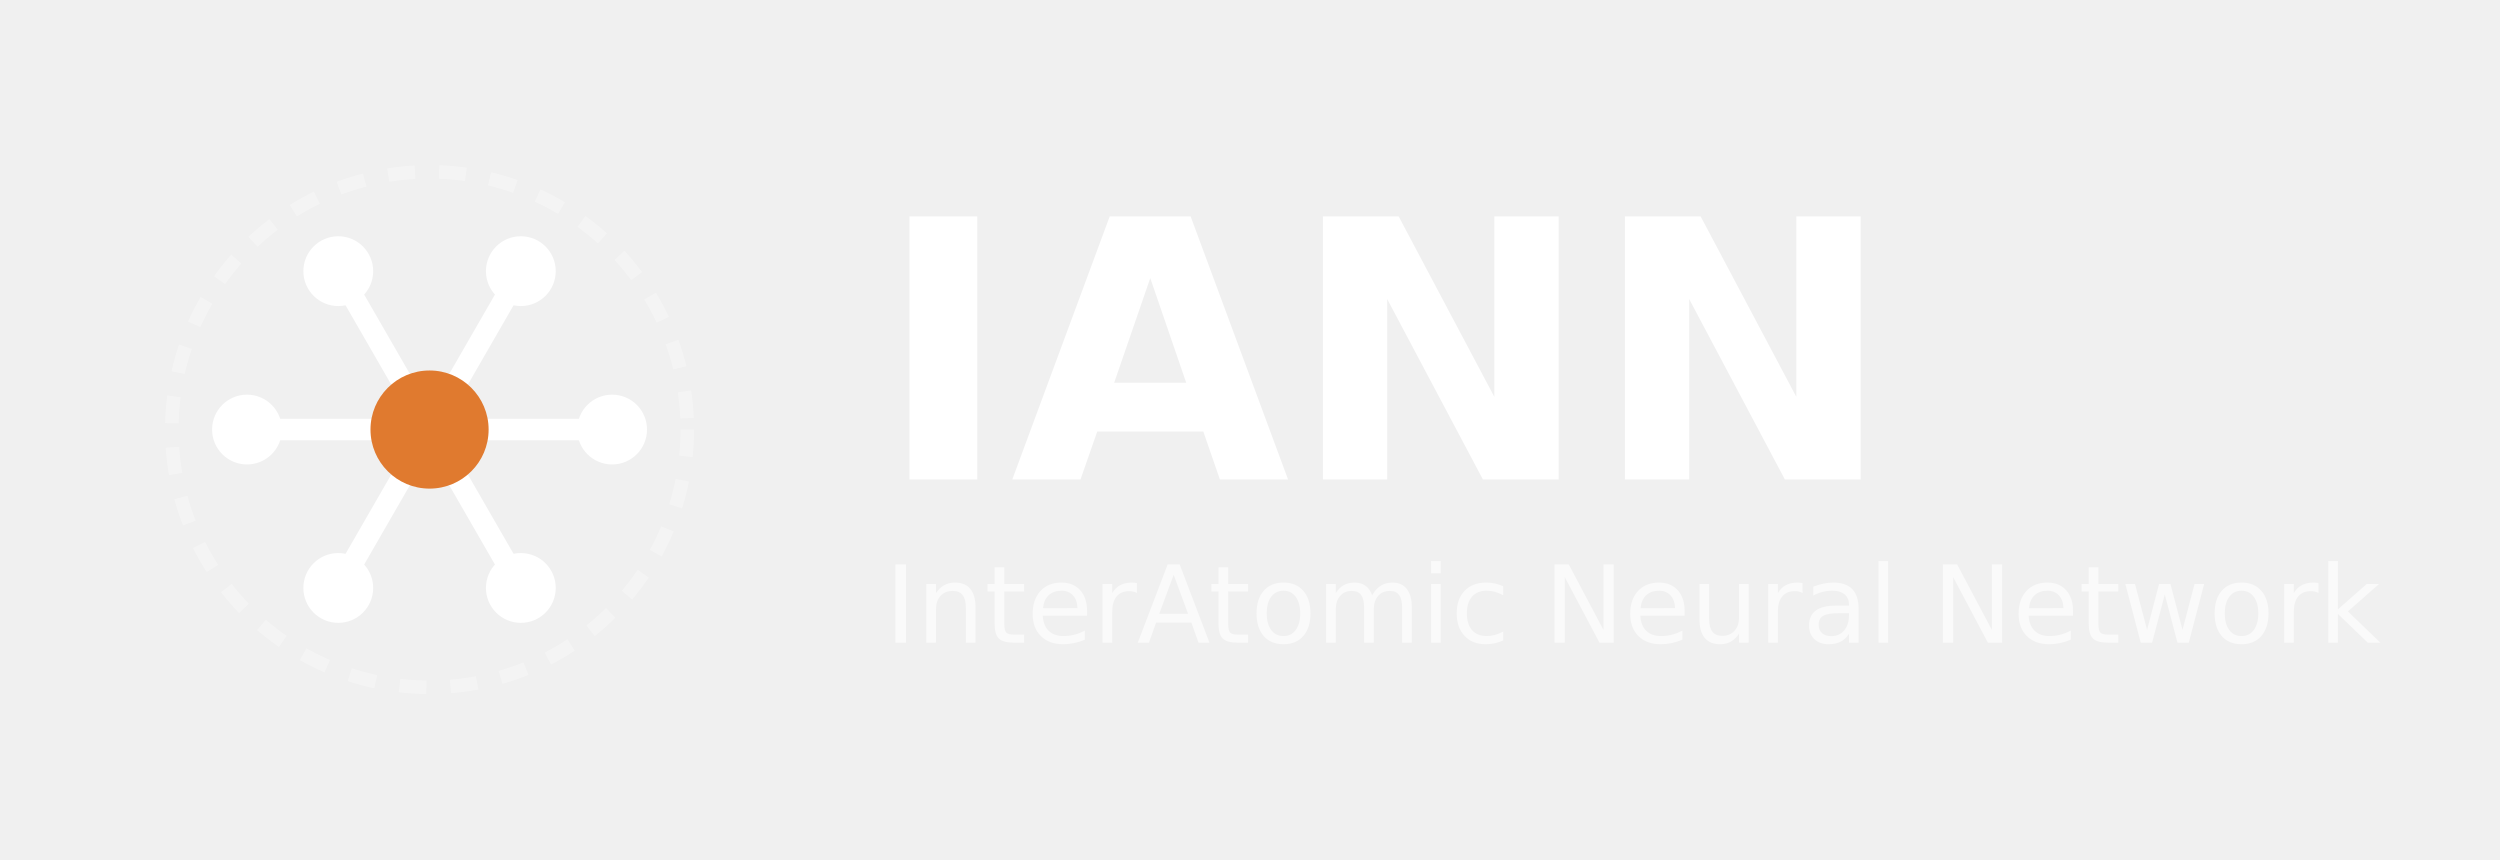
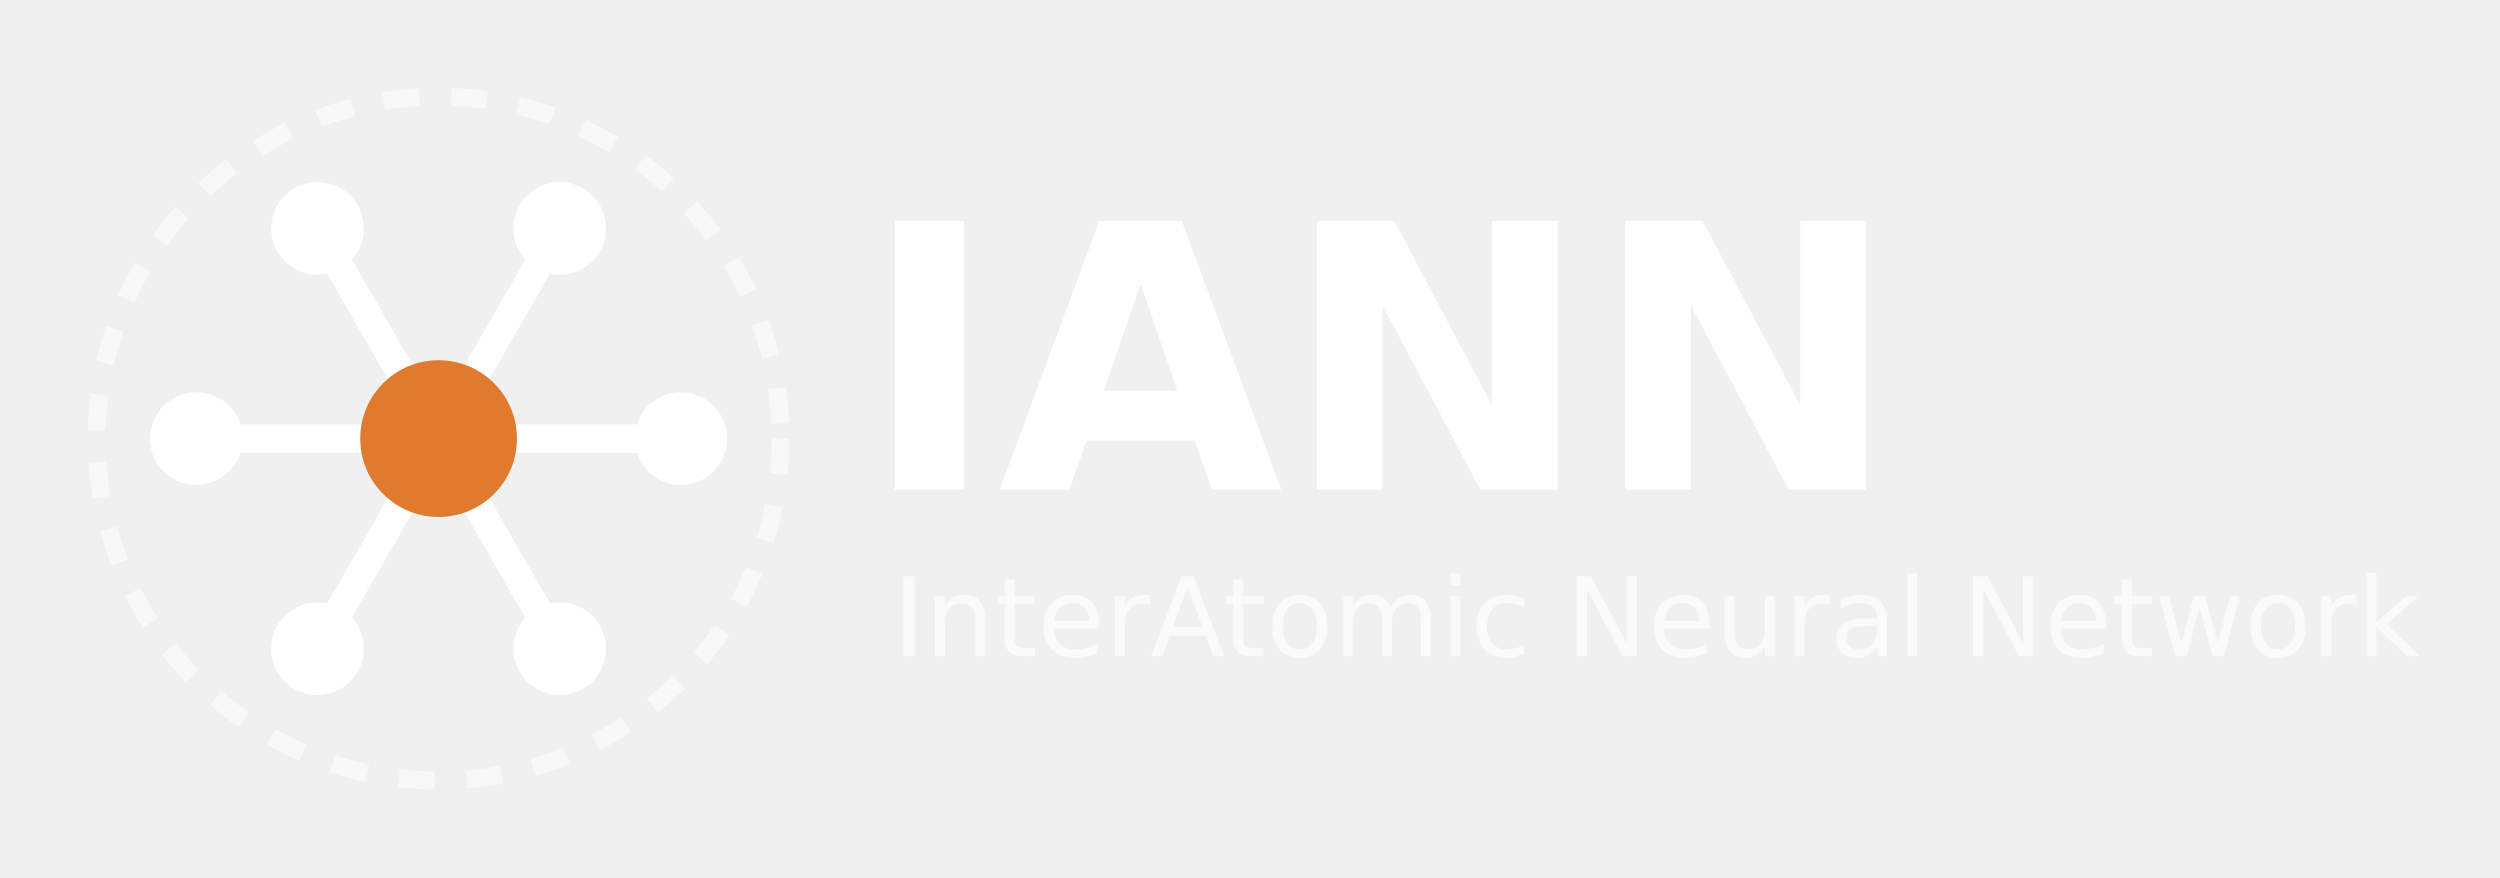
- <svg xmlns="http://www.w3.org/2000/svg" viewBox="0 0 582 200" width="582" height="200" role="img" aria-label="IANN — InterAtomic Neural Network">
-   <g transform="translate(20 20) scale(0.625)">
-     <circle cx="128" cy="128" r="96" fill="none" stroke="#FFFFFF" stroke-opacity="0.30" stroke-width="5" stroke-dasharray="10 9" />
+ <svg xmlns="http://www.w3.org/2000/svg" viewBox="0 0 570 200" width="570" height="200" role="img" aria-label="IANN — InterAtomic Neural Network">
+   <g transform="translate(-3.959 -3.959) scale(0.812183)">
+     <circle cx="128" cy="128" r="96" fill="none" stroke="#FFFFFF" stroke-opacity="0.55" stroke-width="5" stroke-dasharray="10 9" />
    <g stroke="#FFFFFF" stroke-width="8" stroke-linecap="round" fill="none">
      <path d="M128 128 L196 128" />
      <path d="M128 128 L162 187" />
      <path d="M128 128 L94 187" />
      <path d="M128 128 L60 128" />
      <path d="M128 128 L94 69" />
      <path d="M128 128 L162 69" />
    </g>
    <g fill="#FFFFFF">
      <circle cx="196" cy="128" r="13" />
      <circle cx="162" cy="187" r="13" />
      <circle cx="94" cy="187" r="13" />
      <circle cx="60" cy="128" r="13" />
      <circle cx="94" cy="69" r="13" />
      <circle cx="162" cy="69" r="13" />
    </g>
    <circle cx="128" cy="128" r="22" fill="#E07A2F" />
  </g>
-   <path transform="translate(204.00 111.62)" fill="#FFFFFF" d="M7.72 -61.24 L23.51 -61.24 L23.51 -0.00 L7.72 -0.00 L7.72 -61.24 Z M76.13 -11.16 L51.44 -11.16 L47.54 -0.00 L31.66 -0.00 L54.34 -61.24 L73.18 -61.24 L95.86 -0.00 L79.99 -0.00 L76.13 -11.16 Z M55.38 -22.52 L72.15 -22.52 L63.78 -46.88 L55.38 -22.52 Z M103.98 -61.24 L121.61 -61.24 L143.88 -19.24 L143.88 -61.24 L158.86 -61.24 L158.86 -0.00 L141.22 -0.00 L118.94 -42.00 L118.94 -0.00 L103.98 -0.00 L103.98 -61.24 Z M174.28 -61.24 L191.91 -61.24 L214.18 -19.24 L214.18 -61.24 L229.16 -61.24 L229.16 -0.00 L211.52 -0.00 L189.24 -42.00 L189.24 -0.00 L174.28 -0.00 L174.28 -61.24 Z" />
-   <path transform="translate(206.00 149.62)" fill="#FFFFFF" fill-opacity="0.65" d="M2.45 -18.23 L4.92 -18.23 L4.92 -0.00 L2.45 -0.00 L2.45 -18.23 Z M21.10 -8.25 L21.10 -0.00 L18.85 -0.00 L18.85 -8.18 Q18.85 -10.12 18.09 -11.08 Q17.33 -12.05 15.82 -12.05 Q14.00 -12.05 12.95 -10.89 Q11.90 -9.73 11.90 -7.73 L11.90 -0.00 L9.64 -0.00 L9.64 -13.67 L11.90 -13.67 L11.90 -11.55 Q12.71 -12.78 13.80 -13.39 Q14.89 -14.00 16.32 -14.00 Q18.68 -14.00 19.88 -12.54 Q21.10 -11.09 21.10 -8.25 Z M27.80 -17.55 L27.80 -13.67 L32.42 -13.67 L32.42 -11.93 L27.80 -11.93 L27.80 -4.50 Q27.80 -2.83 28.25 -2.36 Q28.71 -1.88 30.12 -1.88 L32.42 -1.88 L32.42 -0.00 L30.12 -0.00 Q27.51 -0.00 26.53 -0.97 Q25.54 -1.94 25.54 -4.50 L25.54 -11.93 L23.89 -11.93 L23.89 -13.67 L25.54 -13.67 L25.54 -17.55 L27.80 -17.55 Z M47.07 -7.40 L47.07 -6.30 L36.74 -6.30 Q36.89 -3.98 38.14 -2.77 Q39.39 -1.55 41.63 -1.55 Q42.92 -1.55 44.13 -1.87 Q45.35 -2.18 46.55 -2.82 L46.55 -0.70 Q45.34 -0.18 44.07 0.09 Q42.80 0.36 41.49 0.36 Q38.22 0.36 36.31 -1.55 Q34.40 -3.45 34.40 -6.70 Q34.40 -10.06 36.21 -12.03 Q38.02 -14.00 41.10 -14.00 Q43.86 -14.00 45.47 -12.22 Q47.07 -10.45 47.07 -7.40 Z M44.82 -8.06 Q44.80 -9.90 43.79 -11.00 Q42.79 -12.10 41.13 -12.10 Q39.25 -12.10 38.12 -11.04 Q36.99 -9.97 36.82 -8.04 L44.82 -8.06 Z M58.68 -11.57 Q58.30 -11.79 57.85 -11.89 Q57.41 -12.00 56.87 -12.00 Q54.97 -12.00 53.95 -10.76 Q52.93 -9.52 52.93 -7.20 L52.93 -0.00 L50.67 -0.00 L50.67 -13.67 L52.93 -13.67 L52.93 -11.55 Q53.64 -12.79 54.77 -13.39 Q55.91 -14.00 57.53 -14.00 Q57.76 -14.00 58.05 -13.97 Q58.33 -13.94 58.67 -13.88 L58.68 -11.57 Z M67.23 -15.80 L63.88 -6.73 L70.58 -6.73 L67.23 -15.80 Z M65.83 -18.23 L68.63 -18.23 L75.57 -0.00 L73.01 -0.00 L71.35 -4.68 L63.14 -4.68 L61.48 -0.00 L58.87 -0.00 L65.83 -18.23 Z M79.92 -17.55 L79.92 -13.67 L84.55 -13.67 L84.55 -11.93 L79.92 -11.93 L79.92 -4.50 Q79.92 -2.83 80.38 -2.36 Q80.84 -1.88 82.24 -1.88 L84.55 -1.88 L84.55 -0.00 L82.24 -0.00 Q79.64 -0.00 78.65 -0.97 Q77.66 -1.94 77.66 -4.50 L77.66 -11.93 L76.02 -11.93 L76.02 -13.67 L77.66 -13.67 L77.66 -17.55 L79.92 -17.55 Z M92.80 -12.10 Q90.99 -12.10 89.94 -10.69 Q88.89 -9.28 88.89 -6.82 Q88.89 -4.37 89.94 -2.96 Q90.98 -1.55 92.80 -1.55 Q94.60 -1.55 95.64 -2.96 Q96.69 -4.38 96.69 -6.82 Q96.69 -9.25 95.64 -10.68 Q94.60 -12.10 92.80 -12.10 Z M92.80 -14.00 Q95.73 -14.00 97.40 -12.09 Q99.08 -10.19 99.08 -6.82 Q99.08 -3.47 97.40 -1.55 Q95.73 0.36 92.80 0.36 Q89.86 0.36 88.19 -1.55 Q86.52 -3.47 86.52 -6.82 Q86.52 -10.19 88.19 -12.09 Q89.86 -14.00 92.80 -14.00 Z M113.44 -11.05 Q114.29 -12.56 115.46 -13.28 Q116.63 -14.00 118.21 -14.00 Q120.35 -14.00 121.51 -12.50 Q122.67 -11.01 122.67 -8.25 L122.67 -0.00 L120.41 -0.00 L120.41 -8.18 Q120.41 -10.14 119.71 -11.09 Q119.02 -12.05 117.59 -12.05 Q115.85 -12.05 114.83 -10.89 Q113.82 -9.73 113.82 -7.73 L113.82 -0.00 L111.56 -0.00 L111.56 -8.18 Q111.56 -10.16 110.87 -11.10 Q110.17 -12.05 108.72 -12.05 Q107.00 -12.05 105.98 -10.88 Q104.97 -9.72 104.97 -7.73 L104.97 -0.00 L102.71 -0.00 L102.71 -13.67 L104.97 -13.67 L104.97 -11.55 Q105.74 -12.80 106.81 -13.40 Q107.89 -14.00 109.36 -14.00 Q110.86 -14.00 111.90 -13.24 Q112.94 -12.49 113.44 -11.05 Z M127.15 -13.67 L129.40 -13.67 L129.40 -0.00 L127.15 -0.00 L127.15 -13.67 Z M127.15 -19.00 L129.40 -19.00 L129.40 -16.15 L127.15 -16.15 L127.15 -19.00 Z M143.94 -13.15 L143.94 -11.05 Q142.98 -11.57 142.03 -11.84 Q141.07 -12.10 140.09 -12.10 Q137.90 -12.10 136.69 -10.71 Q135.49 -9.33 135.49 -6.82 Q135.49 -4.32 136.69 -2.93 Q137.90 -1.55 140.09 -1.55 Q141.07 -1.55 142.03 -1.81 Q142.98 -2.07 143.94 -2.60 L143.94 -0.52 Q142.99 -0.09 141.99 0.13 Q140.98 0.36 139.85 0.36 Q136.76 0.36 134.94 -1.59 Q133.12 -3.53 133.12 -6.82 Q133.12 -10.17 134.96 -12.08 Q136.79 -14.00 139.99 -14.00 Q141.03 -14.00 142.02 -13.79 Q143.01 -13.57 143.94 -13.15 Z M155.89 -18.23 L159.21 -18.23 L167.29 -2.98 L167.29 -18.23 L169.68 -18.23 L169.68 -0.00 L166.36 -0.00 L158.28 -15.25 L158.28 -0.00 L155.89 -0.00 L155.89 -18.23 Z M186.18 -7.40 L186.18 -6.30 L175.86 -6.30 Q176.00 -3.98 177.25 -2.77 Q178.50 -1.55 180.74 -1.55 Q182.03 -1.55 183.25 -1.87 Q184.46 -2.18 185.66 -2.82 L185.66 -0.70 Q184.45 -0.18 183.18 0.09 Q181.91 0.36 180.61 0.36 Q177.33 0.36 175.42 -1.55 Q173.51 -3.45 173.51 -6.70 Q173.51 -10.06 175.32 -12.03 Q177.14 -14.00 180.22 -14.00 Q182.97 -14.00 184.58 -12.22 Q186.18 -10.45 186.18 -7.40 Z M183.94 -8.06 Q183.91 -9.90 182.91 -11.00 Q181.90 -12.10 180.24 -12.10 Q178.36 -12.10 177.23 -11.04 Q176.10 -9.97 175.93 -8.04 L183.94 -8.06 Z M189.64 -5.39 L189.64 -13.67 L191.89 -13.67 L191.89 -5.48 Q191.89 -3.54 192.64 -2.57 Q193.40 -1.60 194.91 -1.60 Q196.73 -1.60 197.78 -2.76 Q198.84 -3.92 198.84 -5.92 L198.84 -13.67 L201.09 -13.67 L201.09 -0.00 L198.84 -0.00 L198.84 -2.10 Q198.03 -0.86 196.94 -0.25 Q195.87 0.36 194.44 0.36 Q192.08 0.36 190.86 -1.11 Q189.64 -2.57 189.64 -5.39 Z M195.29 -14.00 L195.29 -14.00 Z M213.64 -11.57 Q213.26 -11.79 212.81 -11.89 Q212.37 -12.00 211.83 -12.00 Q209.93 -12.00 208.91 -10.76 Q207.89 -9.52 207.89 -7.20 L207.89 -0.00 L205.63 -0.00 L205.63 -13.67 L207.89 -13.67 L207.89 -11.55 Q208.60 -12.79 209.73 -13.39 Q210.87 -14.00 212.49 -14.00 Q212.72 -14.00 213.00 -13.97 Q213.28 -13.94 213.62 -13.88 L213.64 -11.57 Z M222.21 -6.87 Q219.48 -6.87 218.43 -6.25 Q217.38 -5.63 217.38 -4.12 Q217.38 -2.93 218.17 -2.23 Q218.96 -1.53 220.31 -1.53 Q222.18 -1.53 223.31 -2.85 Q224.44 -4.18 224.44 -6.37 L224.44 -6.87 L222.21 -6.87 Z M226.69 -7.80 L226.69 -0.00 L224.44 -0.00 L224.44 -2.07 Q223.67 -0.83 222.52 -0.24 Q221.38 0.36 219.72 0.36 Q217.62 0.36 216.38 -0.82 Q215.14 -2.00 215.14 -3.98 Q215.14 -6.29 216.68 -7.46 Q218.23 -8.63 221.29 -8.63 L224.44 -8.63 L224.44 -8.85 Q224.44 -10.40 223.42 -11.25 Q222.40 -12.10 220.56 -12.10 Q219.39 -12.10 218.27 -11.82 Q217.16 -11.54 216.14 -10.97 L216.14 -13.05 Q217.37 -13.53 218.53 -13.76 Q219.69 -14.00 220.79 -14.00 Q223.76 -14.00 225.22 -12.46 Q226.69 -10.93 226.69 -7.80 Z M231.31 -19.00 L233.56 -19.00 L233.56 -0.00 L231.31 -0.00 L231.31 -19.00 Z M246.30 -18.23 L249.62 -18.23 L257.71 -2.98 L257.71 -18.23 L260.10 -18.23 L260.10 -0.00 L256.78 -0.00 L248.70 -15.25 L248.70 -0.00 L246.30 -0.00 L246.30 -18.23 Z M276.60 -7.40 L276.60 -6.30 L266.27 -6.30 Q266.42 -3.98 267.67 -2.77 Q268.92 -1.55 271.16 -1.55 Q272.45 -1.55 273.66 -1.87 Q274.88 -2.18 276.08 -2.82 L276.08 -0.70 Q274.87 -0.18 273.60 0.09 Q272.33 0.36 271.02 0.36 Q267.75 0.36 265.84 -1.55 Q263.93 -3.45 263.93 -6.70 Q263.93 -10.06 265.74 -12.03 Q267.55 -14.00 270.63 -14.00 Q273.39 -14.00 275.00 -12.22 Q276.60 -10.45 276.60 -7.40 Z M274.36 -8.06 Q274.33 -9.90 273.32 -11.00 Q272.32 -12.10 270.66 -12.10 Q268.78 -12.10 267.65 -11.04 Q266.52 -9.97 266.35 -8.04 L274.36 -8.06 Z M282.51 -17.55 L282.51 -13.67 L287.13 -13.67 L287.13 -11.93 L282.51 -11.93 L282.51 -4.50 Q282.51 -2.83 282.97 -2.36 Q283.42 -1.88 284.83 -1.88 L287.13 -1.88 L287.13 -0.00 L284.83 -0.00 Q282.23 -0.00 281.24 -0.97 Q280.25 -1.94 280.25 -4.50 L280.25 -11.93 L278.60 -11.93 L278.60 -13.67 L280.25 -13.67 L280.25 -17.55 L282.51 -17.55 Z M288.78 -13.67 L291.03 -13.67 L293.84 -3.00 L296.63 -13.67 L299.28 -13.67 L302.09 -3.00 L304.89 -13.67 L307.13 -13.67 L303.55 -0.00 L300.91 -0.00 L297.96 -11.21 L295.01 -0.00 L292.36 -0.00 L288.78 -13.67 Z M315.83 -12.10 Q314.03 -12.10 312.98 -10.69 Q311.93 -9.28 311.93 -6.82 Q311.93 -4.37 312.97 -2.96 Q314.02 -1.55 315.83 -1.55 Q317.63 -1.55 318.68 -2.96 Q319.73 -4.38 319.73 -6.82 Q319.73 -9.25 318.68 -10.68 Q317.63 -12.10 315.83 -12.10 Z M315.83 -14.00 Q318.76 -14.00 320.43 -12.09 Q322.11 -10.19 322.11 -6.82 Q322.11 -3.47 320.43 -1.55 Q318.76 0.36 315.83 0.36 Q312.89 0.36 311.22 -1.55 Q309.56 -3.47 309.56 -6.82 Q309.56 -10.19 311.22 -12.09 Q312.89 -14.00 315.83 -14.00 Z M333.75 -11.57 Q333.37 -11.79 332.93 -11.89 Q332.48 -12.00 331.95 -12.00 Q330.04 -12.00 329.02 -10.76 Q328.00 -9.52 328.00 -7.20 L328.00 -0.00 L325.75 -0.00 L325.75 -13.67 L328.00 -13.67 L328.00 -11.55 Q328.71 -12.79 329.85 -13.39 Q330.98 -14.00 332.61 -14.00 Q332.84 -14.00 333.12 -13.97 Q333.40 -13.94 333.74 -13.88 L333.75 -11.57 Z M336.02 -19.00 L338.28 -19.00 L338.28 -7.78 L344.98 -13.67 L347.85 -13.67 L340.60 -7.28 L348.16 -0.00 L345.23 -0.00 L338.28 -6.68 L338.28 -0.00 L336.02 -0.00 L336.02 -19.00 Z" />
+   <path transform="translate(196.28 111.62)" fill="#FFFFFF" d="M7.72 -61.24 L23.51 -61.24 L23.51 -0.00 L7.72 -0.00 L7.72 -61.24 Z M76.13 -11.16 L51.44 -11.16 L47.54 -0.00 L31.66 -0.00 L54.34 -61.24 L73.18 -61.24 L95.86 -0.00 L79.99 -0.00 L76.13 -11.16 Z M55.38 -22.52 L72.15 -22.52 L63.78 -46.88 L55.38 -22.52 Z M103.98 -61.24 L121.61 -61.24 L143.88 -19.24 L143.88 -61.24 L158.86 -61.24 L158.86 -0.00 L141.22 -0.00 L118.94 -42.00 L118.94 -0.00 L103.98 -0.00 L103.98 -61.24 Z M174.28 -61.24 L191.91 -61.24 L214.18 -19.24 L214.18 -61.24 L229.16 -61.24 L229.16 -0.00 L211.52 -0.00 L189.24 -42.00 L189.24 -0.00 L174.28 -0.00 L174.28 -61.24 Z" />
+   <path transform="translate(203.55 149.62)" fill="#FFFFFF" fill-opacity="0.65" d="M2.45 -18.23 L4.92 -18.23 L4.92 -0.00 L2.45 -0.00 L2.45 -18.23 Z M21.10 -8.25 L21.10 -0.00 L18.85 -0.00 L18.85 -8.18 Q18.85 -10.12 18.09 -11.08 Q17.33 -12.05 15.82 -12.05 Q14.00 -12.05 12.95 -10.89 Q11.90 -9.73 11.90 -7.73 L11.90 -0.00 L9.64 -0.00 L9.64 -13.67 L11.90 -13.67 L11.90 -11.55 Q12.71 -12.78 13.80 -13.39 Q14.89 -14.00 16.32 -14.00 Q18.68 -14.00 19.88 -12.54 Q21.10 -11.09 21.10 -8.25 Z M27.80 -17.55 L27.80 -13.67 L32.42 -13.67 L32.42 -11.93 L27.80 -11.93 L27.80 -4.50 Q27.80 -2.83 28.25 -2.36 Q28.71 -1.88 30.12 -1.88 L32.42 -1.88 L32.42 -0.00 L30.12 -0.00 Q27.51 -0.00 26.53 -0.97 Q25.54 -1.94 25.54 -4.50 L25.54 -11.93 L23.89 -11.93 L23.89 -13.67 L25.54 -13.67 L25.54 -17.55 L27.80 -17.55 Z M47.07 -7.40 L47.07 -6.30 L36.74 -6.30 Q36.89 -3.98 38.14 -2.77 Q39.39 -1.55 41.63 -1.55 Q42.92 -1.55 44.13 -1.87 Q45.35 -2.18 46.55 -2.82 L46.55 -0.70 Q45.34 -0.18 44.07 0.09 Q42.80 0.36 41.49 0.36 Q38.22 0.36 36.31 -1.55 Q34.40 -3.45 34.40 -6.70 Q34.40 -10.06 36.21 -12.03 Q38.02 -14.00 41.10 -14.00 Q43.86 -14.00 45.47 -12.22 Q47.07 -10.45 47.07 -7.40 Z M44.82 -8.06 Q44.80 -9.90 43.79 -11.00 Q42.79 -12.10 41.13 -12.10 Q39.25 -12.10 38.12 -11.04 Q36.99 -9.97 36.82 -8.04 L44.82 -8.06 Z M58.68 -11.57 Q58.30 -11.79 57.85 -11.89 Q57.41 -12.00 56.87 -12.00 Q54.97 -12.00 53.95 -10.76 Q52.93 -9.52 52.93 -7.20 L52.93 -0.00 L50.67 -0.00 L50.67 -13.67 L52.93 -13.67 L52.93 -11.55 Q53.64 -12.79 54.77 -13.39 Q55.91 -14.00 57.53 -14.00 Q57.76 -14.00 58.05 -13.97 Q58.33 -13.94 58.67 -13.88 L58.68 -11.57 Z M67.23 -15.80 L63.88 -6.73 L70.58 -6.73 L67.23 -15.80 Z M65.83 -18.23 L68.63 -18.23 L75.57 -0.00 L73.01 -0.00 L71.35 -4.68 L63.14 -4.68 L61.48 -0.00 L58.87 -0.00 L65.83 -18.23 Z M79.92 -17.55 L79.92 -13.67 L84.55 -13.67 L84.55 -11.93 L79.92 -11.93 L79.92 -4.50 Q79.92 -2.83 80.38 -2.36 Q80.84 -1.88 82.24 -1.88 L84.55 -1.88 L84.55 -0.00 L82.24 -0.00 Q79.64 -0.00 78.65 -0.97 Q77.66 -1.94 77.66 -4.50 L77.66 -11.93 L76.02 -11.93 L76.02 -13.67 L77.66 -13.67 L77.66 -17.55 L79.92 -17.55 Z M92.80 -12.10 Q90.99 -12.10 89.94 -10.69 Q88.89 -9.28 88.89 -6.82 Q88.89 -4.37 89.94 -2.96 Q90.98 -1.55 92.80 -1.55 Q94.60 -1.55 95.64 -2.96 Q96.69 -4.38 96.69 -6.82 Q96.69 -9.25 95.64 -10.68 Q94.60 -12.10 92.80 -12.10 Z M92.80 -14.00 Q95.73 -14.00 97.40 -12.09 Q99.08 -10.19 99.08 -6.82 Q99.08 -3.47 97.40 -1.55 Q95.73 0.36 92.80 0.36 Q89.86 0.36 88.19 -1.55 Q86.52 -3.47 86.52 -6.82 Q86.52 -10.19 88.19 -12.09 Q89.86 -14.00 92.80 -14.00 Z M113.44 -11.05 Q114.29 -12.56 115.46 -13.28 Q116.63 -14.00 118.21 -14.00 Q120.35 -14.00 121.51 -12.50 Q122.67 -11.01 122.67 -8.25 L122.67 -0.00 L120.41 -0.00 L120.41 -8.18 Q120.41 -10.14 119.71 -11.09 Q119.02 -12.05 117.59 -12.05 Q115.85 -12.05 114.83 -10.89 Q113.82 -9.73 113.82 -7.73 L113.82 -0.00 L111.56 -0.00 L111.56 -8.18 Q111.56 -10.16 110.87 -11.10 Q110.17 -12.05 108.72 -12.05 Q107.00 -12.05 105.98 -10.88 Q104.97 -9.72 104.97 -7.73 L104.97 -0.00 L102.71 -0.00 L102.71 -13.67 L104.97 -13.67 L104.97 -11.55 Q105.74 -12.80 106.81 -13.40 Q107.89 -14.00 109.36 -14.00 Q110.86 -14.00 111.90 -13.24 Q112.94 -12.49 113.44 -11.05 Z M127.15 -13.67 L129.40 -13.67 L129.40 -0.00 L127.15 -0.00 L127.15 -13.67 Z M127.15 -19.00 L129.40 -19.00 L129.40 -16.15 L127.15 -16.15 L127.15 -19.00 Z M143.94 -13.15 L143.94 -11.05 Q142.98 -11.57 142.03 -11.84 Q141.07 -12.10 140.09 -12.10 Q137.90 -12.10 136.69 -10.71 Q135.49 -9.33 135.49 -6.82 Q135.49 -4.32 136.69 -2.93 Q137.90 -1.55 140.09 -1.55 Q141.07 -1.55 142.03 -1.81 Q142.98 -2.07 143.94 -2.60 L143.94 -0.52 Q142.99 -0.09 141.99 0.13 Q140.98 0.36 139.85 0.36 Q136.76 0.36 134.94 -1.59 Q133.12 -3.53 133.12 -6.82 Q133.12 -10.17 134.96 -12.08 Q136.79 -14.00 139.99 -14.00 Q141.03 -14.00 142.02 -13.79 Q143.01 -13.57 143.94 -13.15 Z M155.89 -18.23 L159.21 -18.23 L167.29 -2.98 L167.29 -18.23 L169.68 -18.23 L169.68 -0.00 L166.36 -0.00 L158.28 -15.25 L158.28 -0.00 L155.89 -0.00 L155.89 -18.23 Z M186.18 -7.40 L186.18 -6.30 L175.86 -6.30 Q176.00 -3.98 177.25 -2.77 Q178.50 -1.55 180.74 -1.55 Q182.03 -1.55 183.25 -1.87 Q184.46 -2.18 185.66 -2.82 L185.66 -0.70 Q184.45 -0.18 183.18 0.09 Q181.91 0.36 180.61 0.36 Q177.33 0.36 175.42 -1.55 Q173.51 -3.45 173.51 -6.70 Q173.51 -10.06 175.32 -12.03 Q177.14 -14.00 180.22 -14.00 Q182.97 -14.00 184.58 -12.22 Q186.18 -10.45 186.18 -7.40 Z M183.94 -8.06 Q183.91 -9.90 182.91 -11.00 Q181.90 -12.10 180.24 -12.10 Q178.36 -12.10 177.23 -11.04 Q176.10 -9.97 175.93 -8.04 L183.94 -8.06 Z M189.64 -5.39 L189.64 -13.67 L191.89 -13.67 L191.89 -5.48 Q191.89 -3.54 192.64 -2.57 Q193.40 -1.60 194.91 -1.60 Q196.73 -1.60 197.78 -2.76 Q198.84 -3.92 198.84 -5.92 L198.84 -13.67 L201.09 -13.67 L201.09 -0.00 L198.84 -0.00 L198.84 -2.10 Q198.03 -0.86 196.94 -0.25 Q195.87 0.36 194.44 0.36 Q192.08 0.36 190.86 -1.11 Q189.64 -2.57 189.64 -5.39 Z M195.29 -14.00 L195.29 -14.00 Z M213.64 -11.57 Q213.26 -11.79 212.81 -11.89 Q212.37 -12.00 211.83 -12.00 Q209.93 -12.00 208.91 -10.76 Q207.89 -9.52 207.89 -7.20 L207.89 -0.00 L205.63 -0.00 L205.63 -13.67 L207.89 -13.67 L207.89 -11.55 Q208.60 -12.79 209.73 -13.39 Q210.87 -14.00 212.49 -14.00 Q212.72 -14.00 213.00 -13.97 Q213.28 -13.94 213.62 -13.88 L213.64 -11.57 Z M222.21 -6.87 Q219.48 -6.87 218.43 -6.25 Q217.38 -5.63 217.38 -4.12 Q217.38 -2.93 218.17 -2.23 Q218.96 -1.53 220.31 -1.53 Q222.18 -1.53 223.31 -2.85 Q224.44 -4.18 224.44 -6.37 L224.44 -6.87 L222.21 -6.87 Z M226.69 -7.80 L226.69 -0.00 L224.44 -0.00 L224.44 -2.07 Q223.67 -0.83 222.52 -0.24 Q221.38 0.36 219.72 0.36 Q217.62 0.36 216.38 -0.82 Q215.14 -2.00 215.14 -3.98 Q215.14 -6.29 216.68 -7.46 Q218.23 -8.63 221.29 -8.63 L224.44 -8.63 L224.44 -8.85 Q224.44 -10.40 223.42 -11.25 Q222.40 -12.10 220.56 -12.10 Q219.39 -12.10 218.27 -11.82 Q217.16 -11.54 216.14 -10.97 L216.14 -13.05 Q217.37 -13.53 218.53 -13.76 Q219.69 -14.00 220.79 -14.00 Q223.76 -14.00 225.22 -12.46 Q226.69 -10.93 226.69 -7.80 Z M231.31 -19.00 L233.56 -19.00 L233.56 -0.00 L231.31 -0.00 L231.31 -19.00 Z M246.30 -18.23 L249.62 -18.23 L257.71 -2.98 L257.71 -18.23 L260.10 -18.23 L260.10 -0.00 L256.78 -0.00 L248.70 -15.25 L248.70 -0.00 L246.30 -0.00 L246.30 -18.23 Z M276.60 -7.40 L276.60 -6.30 L266.27 -6.30 Q266.42 -3.98 267.67 -2.77 Q268.92 -1.55 271.16 -1.55 Q272.45 -1.55 273.66 -1.87 Q274.88 -2.18 276.08 -2.82 L276.08 -0.70 Q274.87 -0.18 273.60 0.09 Q272.33 0.36 271.02 0.36 Q267.75 0.36 265.84 -1.55 Q263.93 -3.45 263.93 -6.70 Q263.93 -10.06 265.74 -12.03 Q267.55 -14.00 270.63 -14.00 Q273.39 -14.00 275.00 -12.22 Q276.60 -10.45 276.60 -7.40 Z M274.36 -8.06 Q274.33 -9.90 273.32 -11.00 Q272.32 -12.10 270.66 -12.10 Q268.78 -12.10 267.65 -11.04 Q266.52 -9.97 266.35 -8.04 L274.36 -8.06 Z M282.51 -17.55 L282.51 -13.67 L287.13 -13.67 L287.13 -11.93 L282.51 -11.93 L282.51 -4.50 Q282.51 -2.83 282.97 -2.36 Q283.42 -1.88 284.83 -1.88 L287.13 -1.88 L287.13 -0.00 L284.83 -0.00 Q282.23 -0.00 281.24 -0.97 Q280.25 -1.94 280.25 -4.50 L280.25 -11.93 L278.60 -11.93 L278.60 -13.67 L280.25 -13.67 L280.25 -17.55 L282.51 -17.55 Z M288.78 -13.67 L291.03 -13.67 L293.84 -3.00 L296.63 -13.67 L299.28 -13.67 L302.09 -3.00 L304.89 -13.67 L307.13 -13.67 L303.55 -0.00 L300.91 -0.00 L297.96 -11.21 L295.01 -0.00 L292.36 -0.00 L288.78 -13.67 Z M315.83 -12.10 Q314.03 -12.10 312.98 -10.69 Q311.93 -9.28 311.93 -6.82 Q311.93 -4.37 312.97 -2.96 Q314.02 -1.55 315.83 -1.55 Q317.63 -1.55 318.68 -2.96 Q319.73 -4.38 319.73 -6.82 Q319.73 -9.25 318.68 -10.68 Q317.63 -12.10 315.83 -12.10 Z M315.83 -14.00 Q318.76 -14.00 320.43 -12.09 Q322.11 -10.19 322.11 -6.82 Q322.11 -3.47 320.43 -1.55 Q318.76 0.36 315.83 0.36 Q312.89 0.36 311.22 -1.55 Q309.56 -3.47 309.56 -6.82 Q309.56 -10.19 311.22 -12.09 Q312.89 -14.00 315.83 -14.00 Z M333.75 -11.57 Q333.37 -11.79 332.93 -11.89 Q332.48 -12.00 331.95 -12.00 Q330.04 -12.00 329.02 -10.76 Q328.00 -9.52 328.00 -7.20 L328.00 -0.00 L325.75 -0.00 L325.75 -13.67 L328.00 -13.67 L328.00 -11.55 Q328.71 -12.79 329.85 -13.39 Q330.98 -14.00 332.61 -14.00 Q332.84 -14.00 333.12 -13.97 Q333.40 -13.94 333.74 -13.88 L333.75 -11.57 Z M336.02 -19.00 L338.28 -19.00 L338.28 -7.78 L344.98 -13.67 L347.85 -13.67 L340.60 -7.28 L348.16 -0.00 L345.23 -0.00 L338.28 -6.68 L338.28 -0.00 L336.02 -0.00 L336.02 -19.00 Z" />
</svg>
